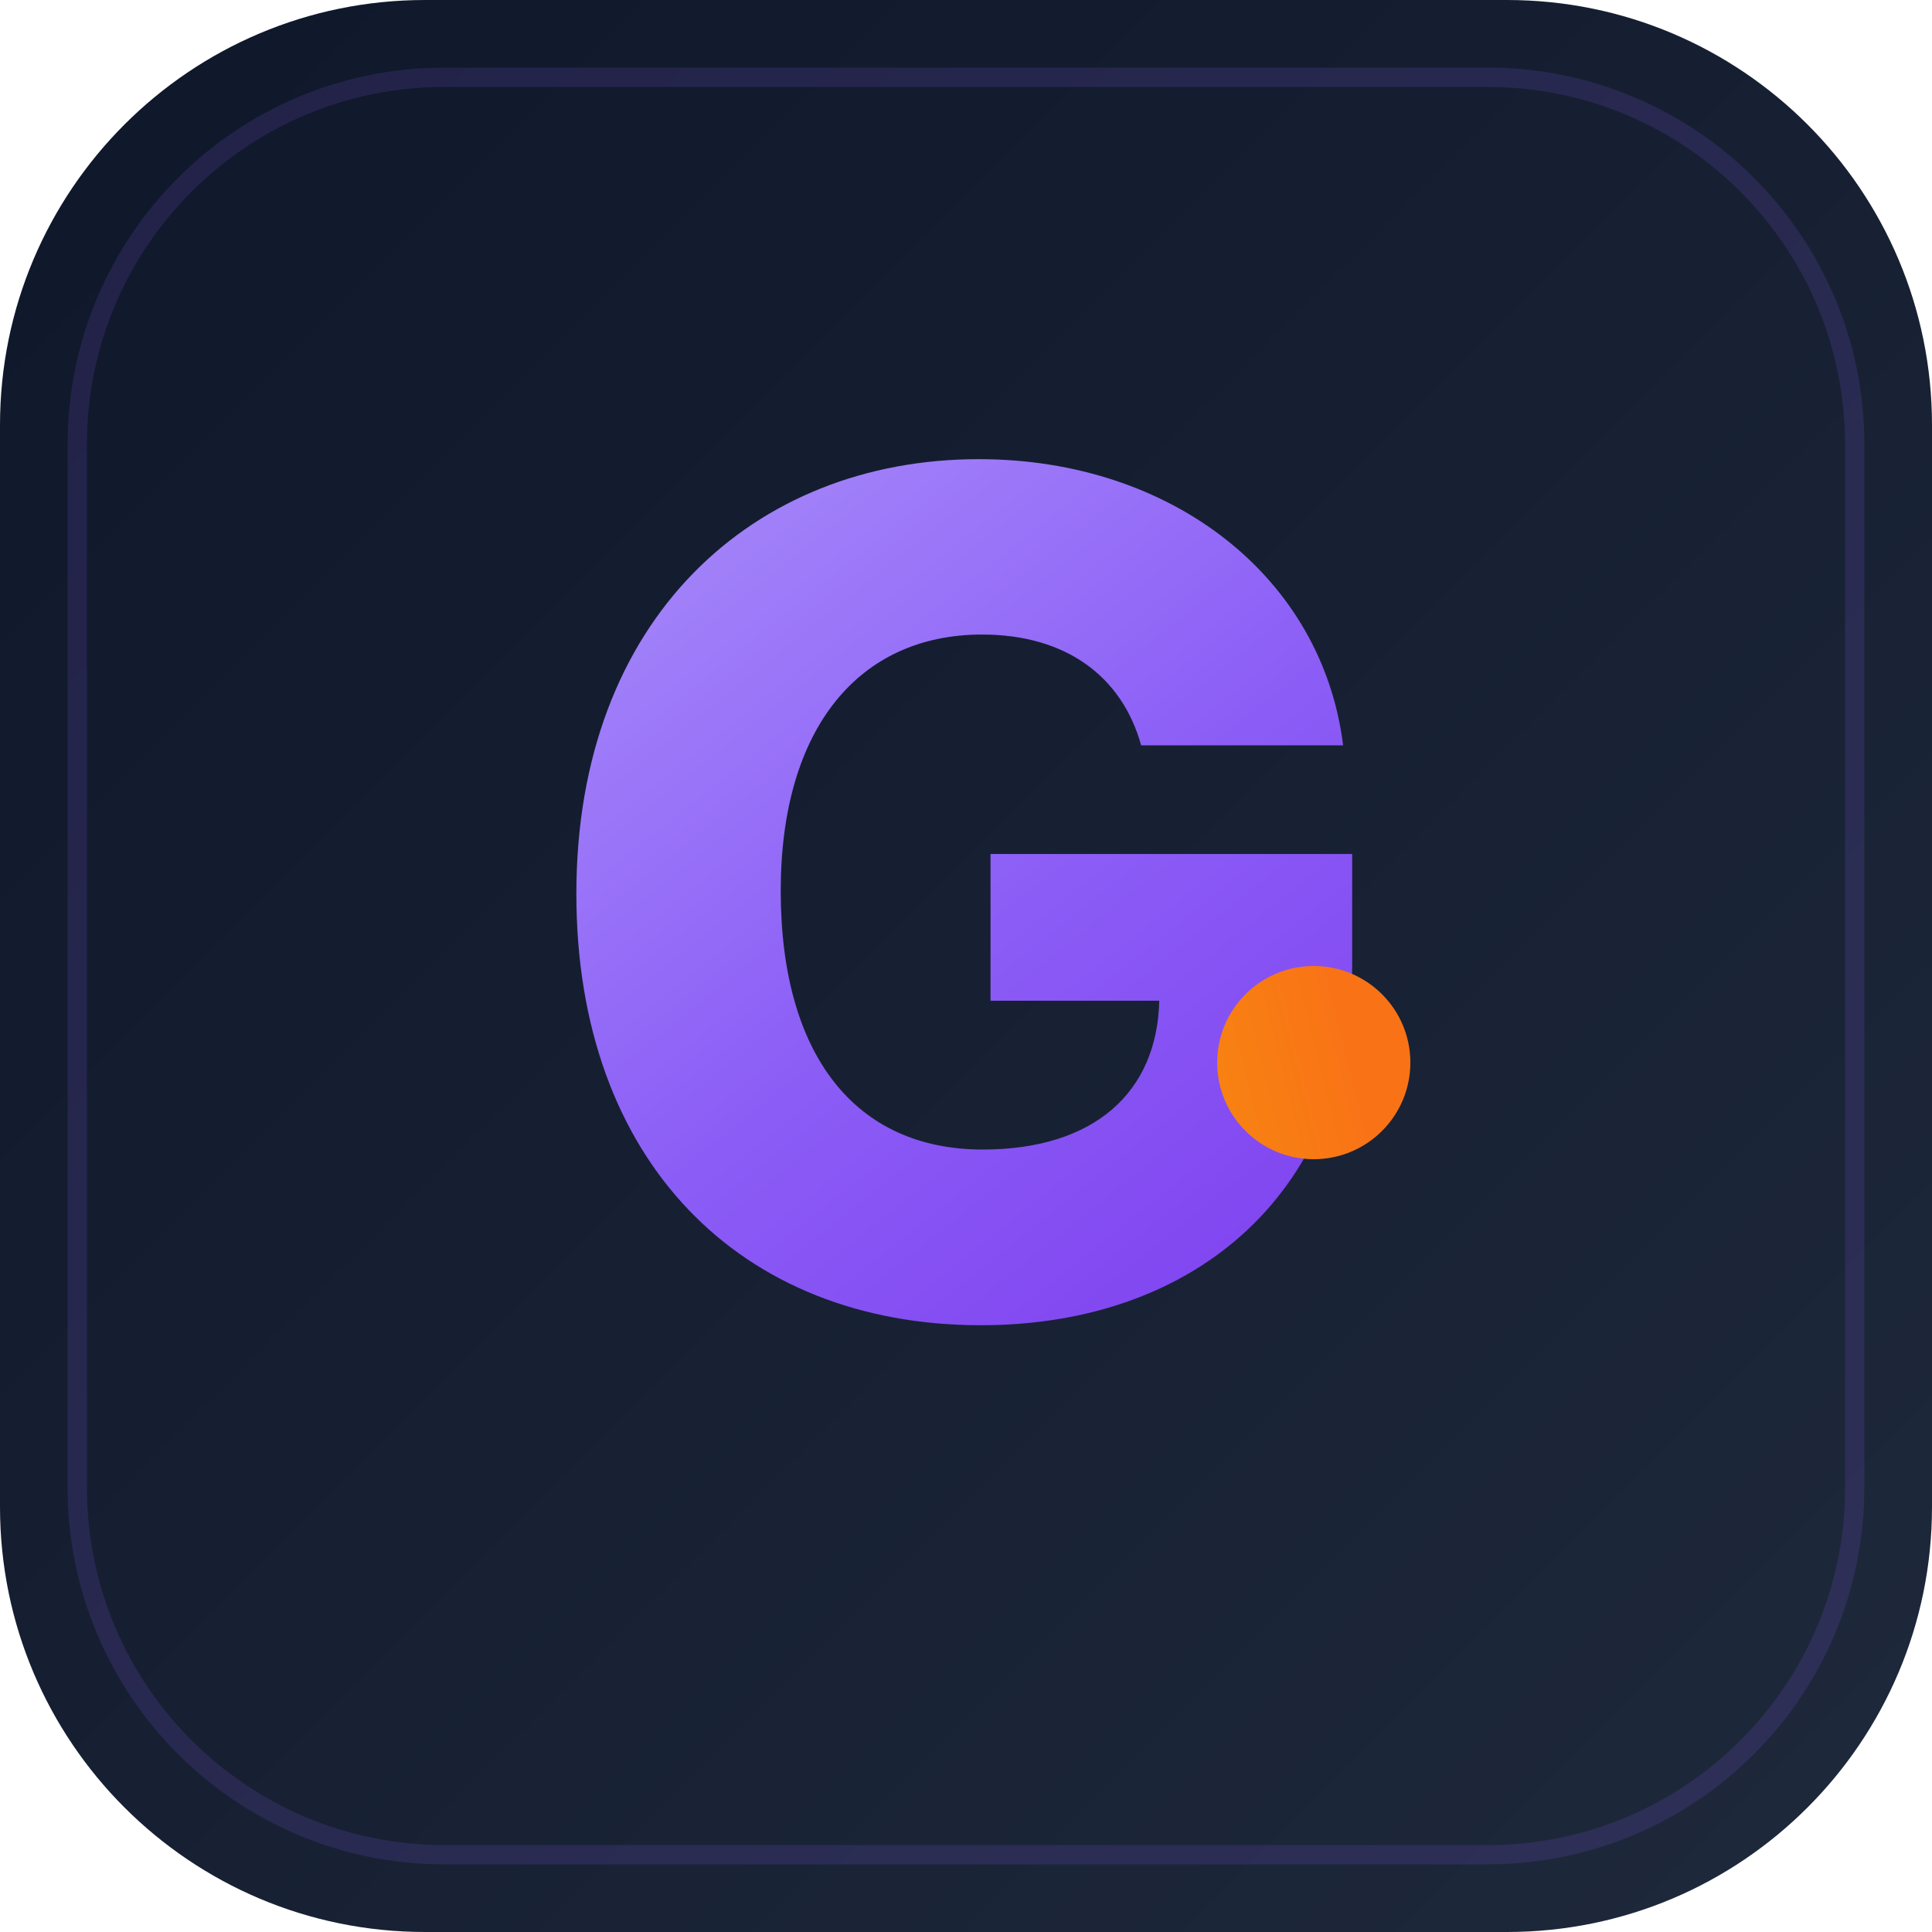
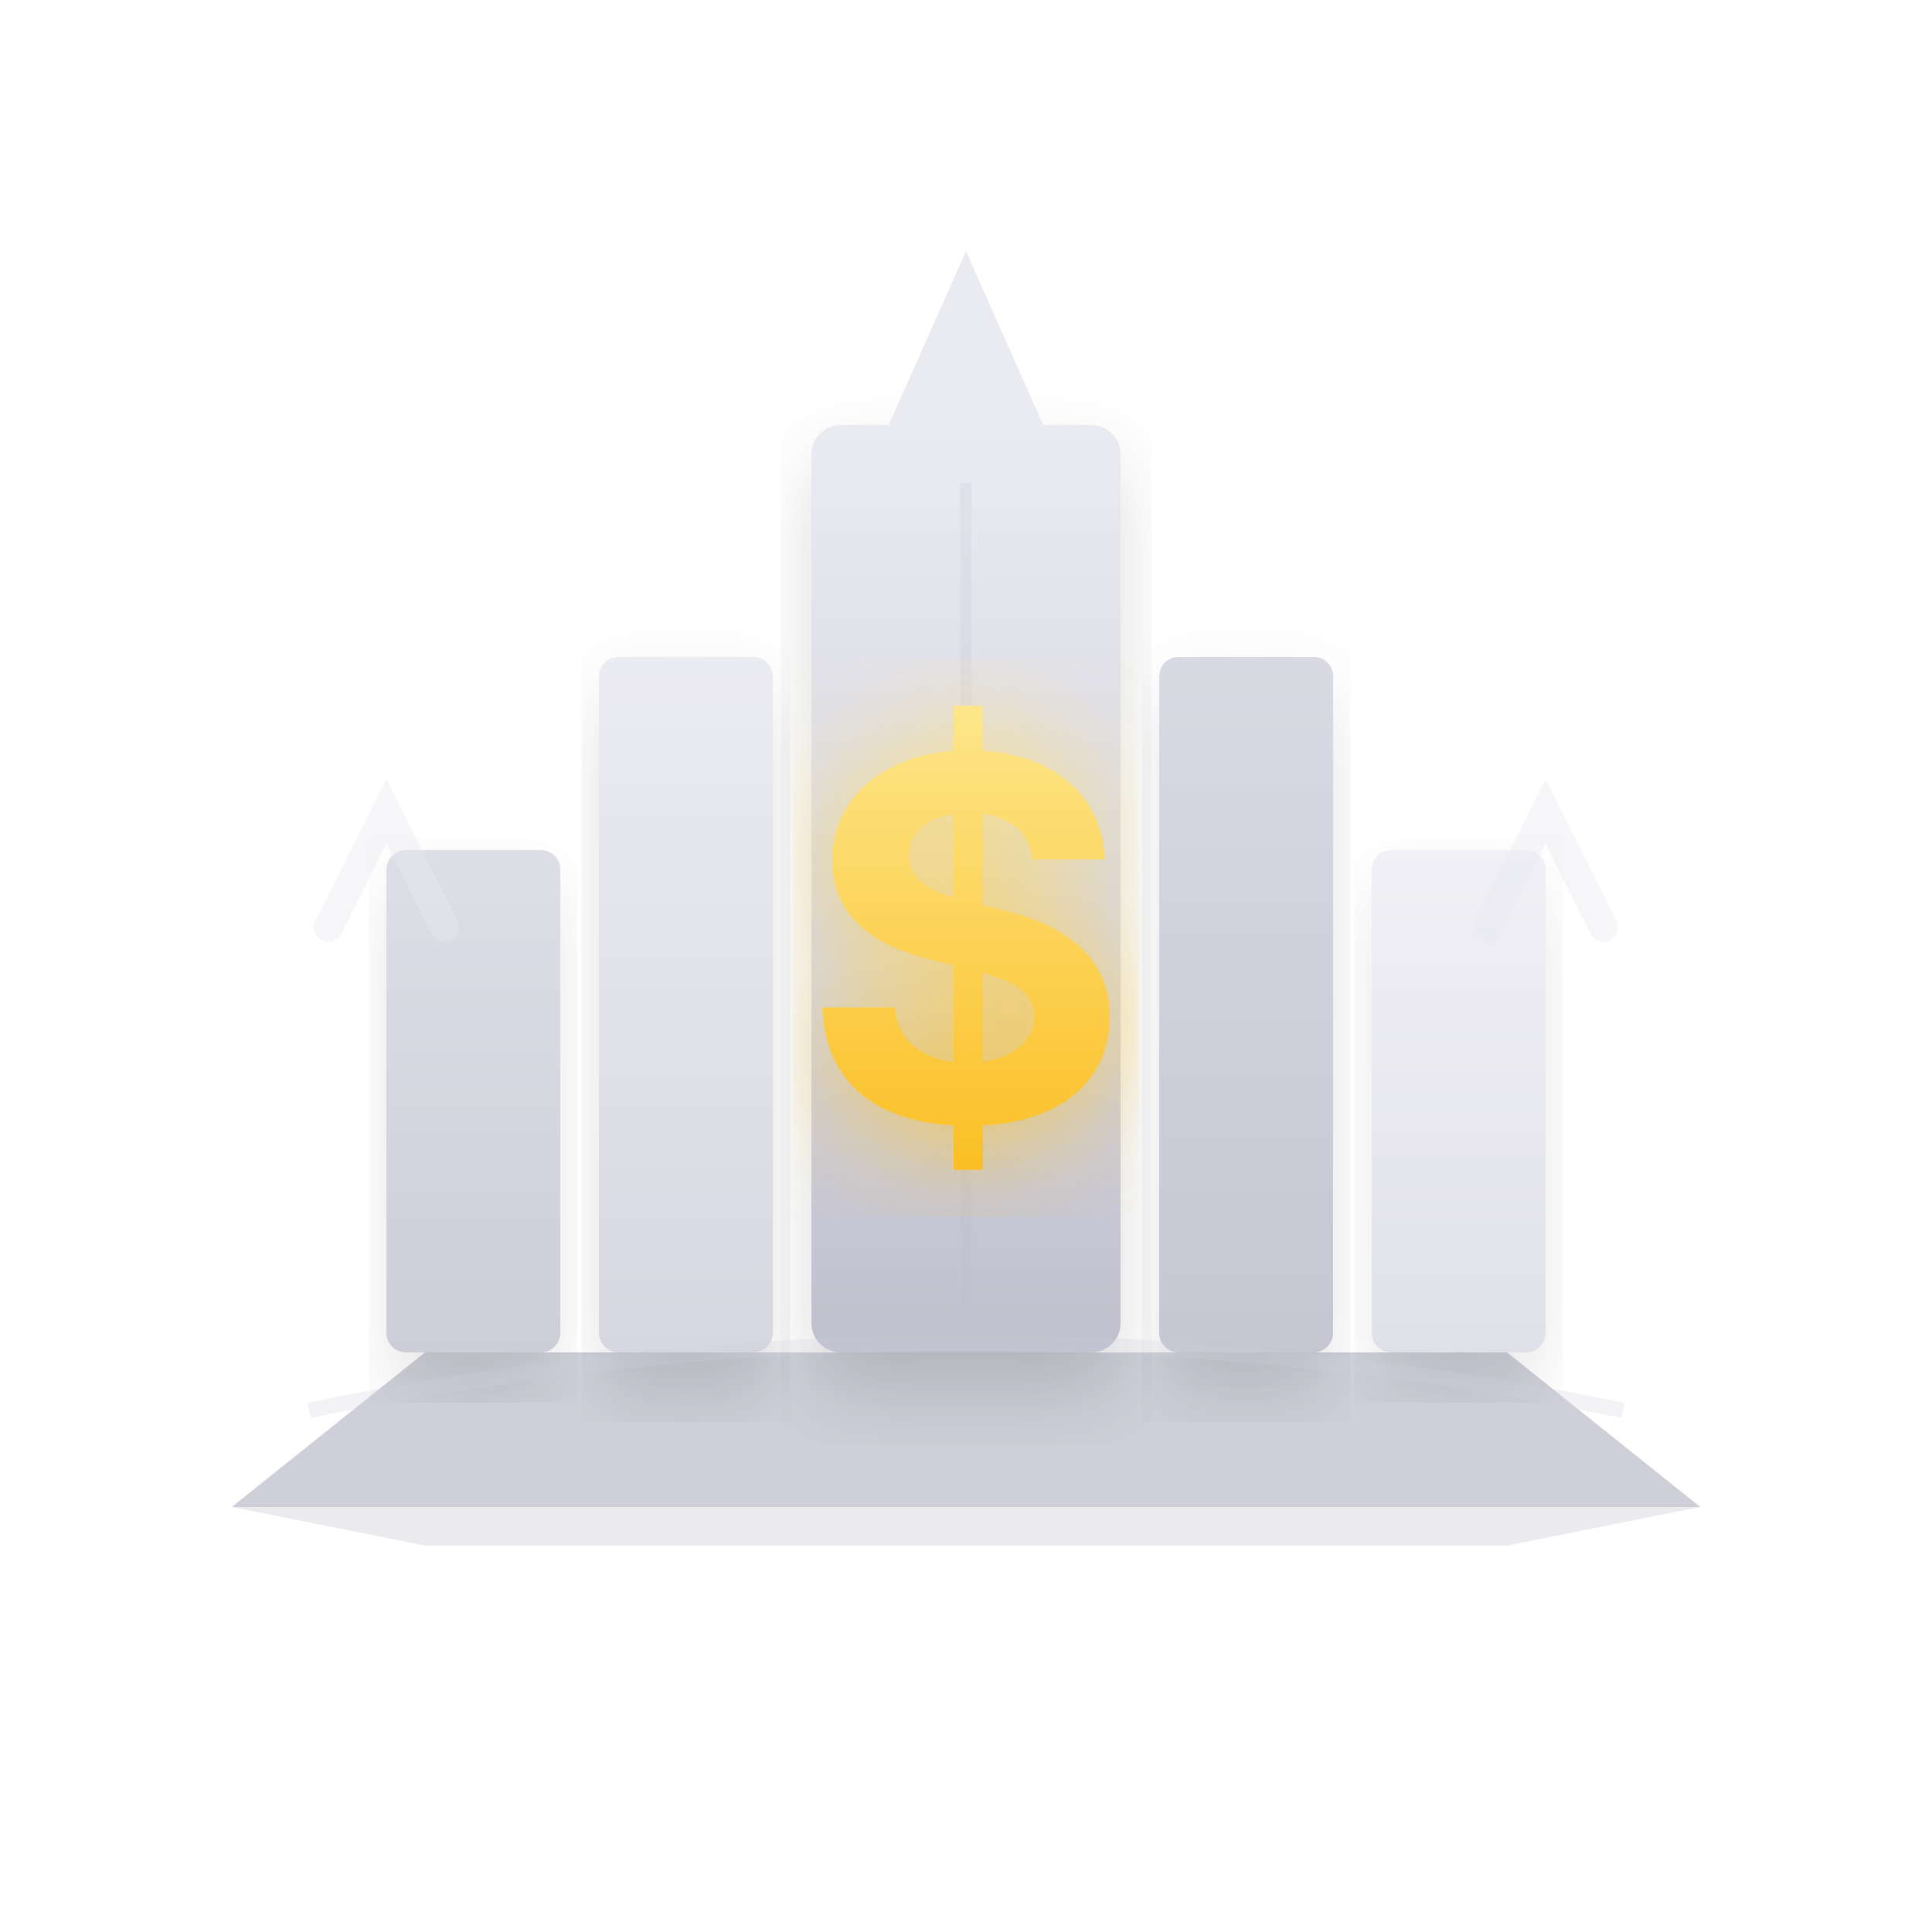
- <svg xmlns="http://www.w3.org/2000/svg" viewBox="0 0 100 100" fill="none">
+ <svg xmlns="http://www.w3.org/2000/svg" viewBox="0 0 100 100">
  <defs>
-     <linearGradient id="bgGrad" x1="0" y1="0" x2="100" y2="100" gradientUnits="userSpaceOnUse">
-       <stop offset="0%" stop-color="#0f172a" />
-       <stop offset="100%" stop-color="#1e293b" />
+     <linearGradient id="bl" x1="0" y1="0" x2="0" y2="1">
+       <stop offset="0%" stop-color="#e8e8f0" />
+       <stop offset="100%" stop-color="#d0d0dc" />
    </linearGradient>
-     <linearGradient id="gGrad" x1="30" y1="25" x2="70" y2="75" gradientUnits="userSpaceOnUse">
-       <stop offset="0%" stop-color="#a78bfa" />
-       <stop offset="50%" stop-color="#8b5cf6" />
-       <stop offset="100%" stop-color="#7c3aed" />
+     <linearGradient id="bc" x1="0" y1="0" x2="0" y2="1">
+       <stop offset="0%" stop-color="#e8e8f0" />
+       <stop offset="60%" stop-color="#d0d0dc" />
+       <stop offset="100%" stop-color="#b8b8c8" />
    </linearGradient>
-     <linearGradient id="accentGrad" x1="50" y1="60" x2="70" y2="55" gradientUnits="userSpaceOnUse">
-       <stop offset="0%" stop-color="#f59e0b" />
-       <stop offset="100%" stop-color="#f97316" />
+     <linearGradient id="br" x1="0" y1="0" x2="0" y2="1">
+       <stop offset="0%" stop-color="#d0d0dc" />
+       <stop offset="100%" stop-color="#b8b8c8" />
    </linearGradient>
+     <linearGradient id="dl" x1="0" y1="0" x2="0" y2="1">
+       <stop offset="0%" stop-color="#fde68a" />
+       <stop offset="100%" stop-color="#fbbf24" />
+     </linearGradient>
+     <filter id="sh">
+       <feDropShadow dx="0" dy="2" stdDeviation="2" flood-color="rgba(0,0,0,0.15)" />
+     </filter>
+     <filter id="gl">
+       <feGaussianBlur stdDeviation="3" result="b" />
+       <feMerge>
+         <feMergeNode in="b" />
+         <feMergeNode in="SourceGraphic" />
+       </feMerge>
+     </filter>
  </defs>
-   <rect width="100" height="100" rx="22" fill="url(#bgGrad)" />
-   <rect x="4" y="4" width="92" height="92" rx="19" fill="none" stroke="#8b5cf6" stroke-width="1" opacity="0.15" />
-   <text x="50" y="68" text-anchor="middle" font-size="60" font-weight="800" font-family="Inter, system-ui, sans-serif" fill="url(#gGrad)">G</text>
-   <circle cx="68" cy="55" r="5" fill="url(#accentGrad)" />
+   <path d="M12 78 L22 70 L78 70 L88 78 Z" fill="#d4d4dc" opacity="0.9" />
+   <path d="M12 78 L22 70 L78 70 L88 78 L78 80 L22 80 Z" fill="#b8b8c8" opacity="0.3" />
+   <rect x="20" y="44" width="9" height="26" rx="1" fill="url(#br)" opacity="0.7" filter="url(#sh)" />
+   <rect x="31" y="34" width="9" height="36" rx="1" fill="url(#bl)" opacity="0.85" filter="url(#sh)" />
+   <rect x="42" y="22" width="16" height="48" rx="1.5" fill="url(#bc)" opacity="0.9" filter="url(#sh)" />
+   <path d="M46 22 L50 13 L54 22 Z" fill="#e8e8f0" opacity="0.9" />
+   <line x1="50" y1="25" x2="50" y2="68" stroke="#b8b8c8" stroke-width="0.6" opacity="0.15" />
+   <rect x="60" y="34" width="9" height="36" rx="1" fill="url(#br)" opacity="0.8" filter="url(#sh)" />
+   <rect x="71" y="44" width="9" height="26" rx="1" fill="url(#bl)" opacity="0.65" filter="url(#sh)" />
+   <path d="M17 48 L20 42 L23 48" stroke="#e8e8f0" stroke-width="1.5" fill="none" opacity="0.4" stroke-linecap="round" />
+   <path d="M77 48 L80 42 L83 48" stroke="#e8e8f0" stroke-width="1.5" fill="none" opacity="0.4" stroke-linecap="round" />
+   <text x="50" y="58" text-anchor="middle" font-size="26" font-weight="bold" font-family="Inter, system-ui, sans-serif" fill="url(#dl)" filter="url(#gl)">$</text>
+   <path d="M16 73 Q50 66 84 73" stroke="#d0d0dc" stroke-width="0.8" fill="none" opacity="0.25" />
</svg>
